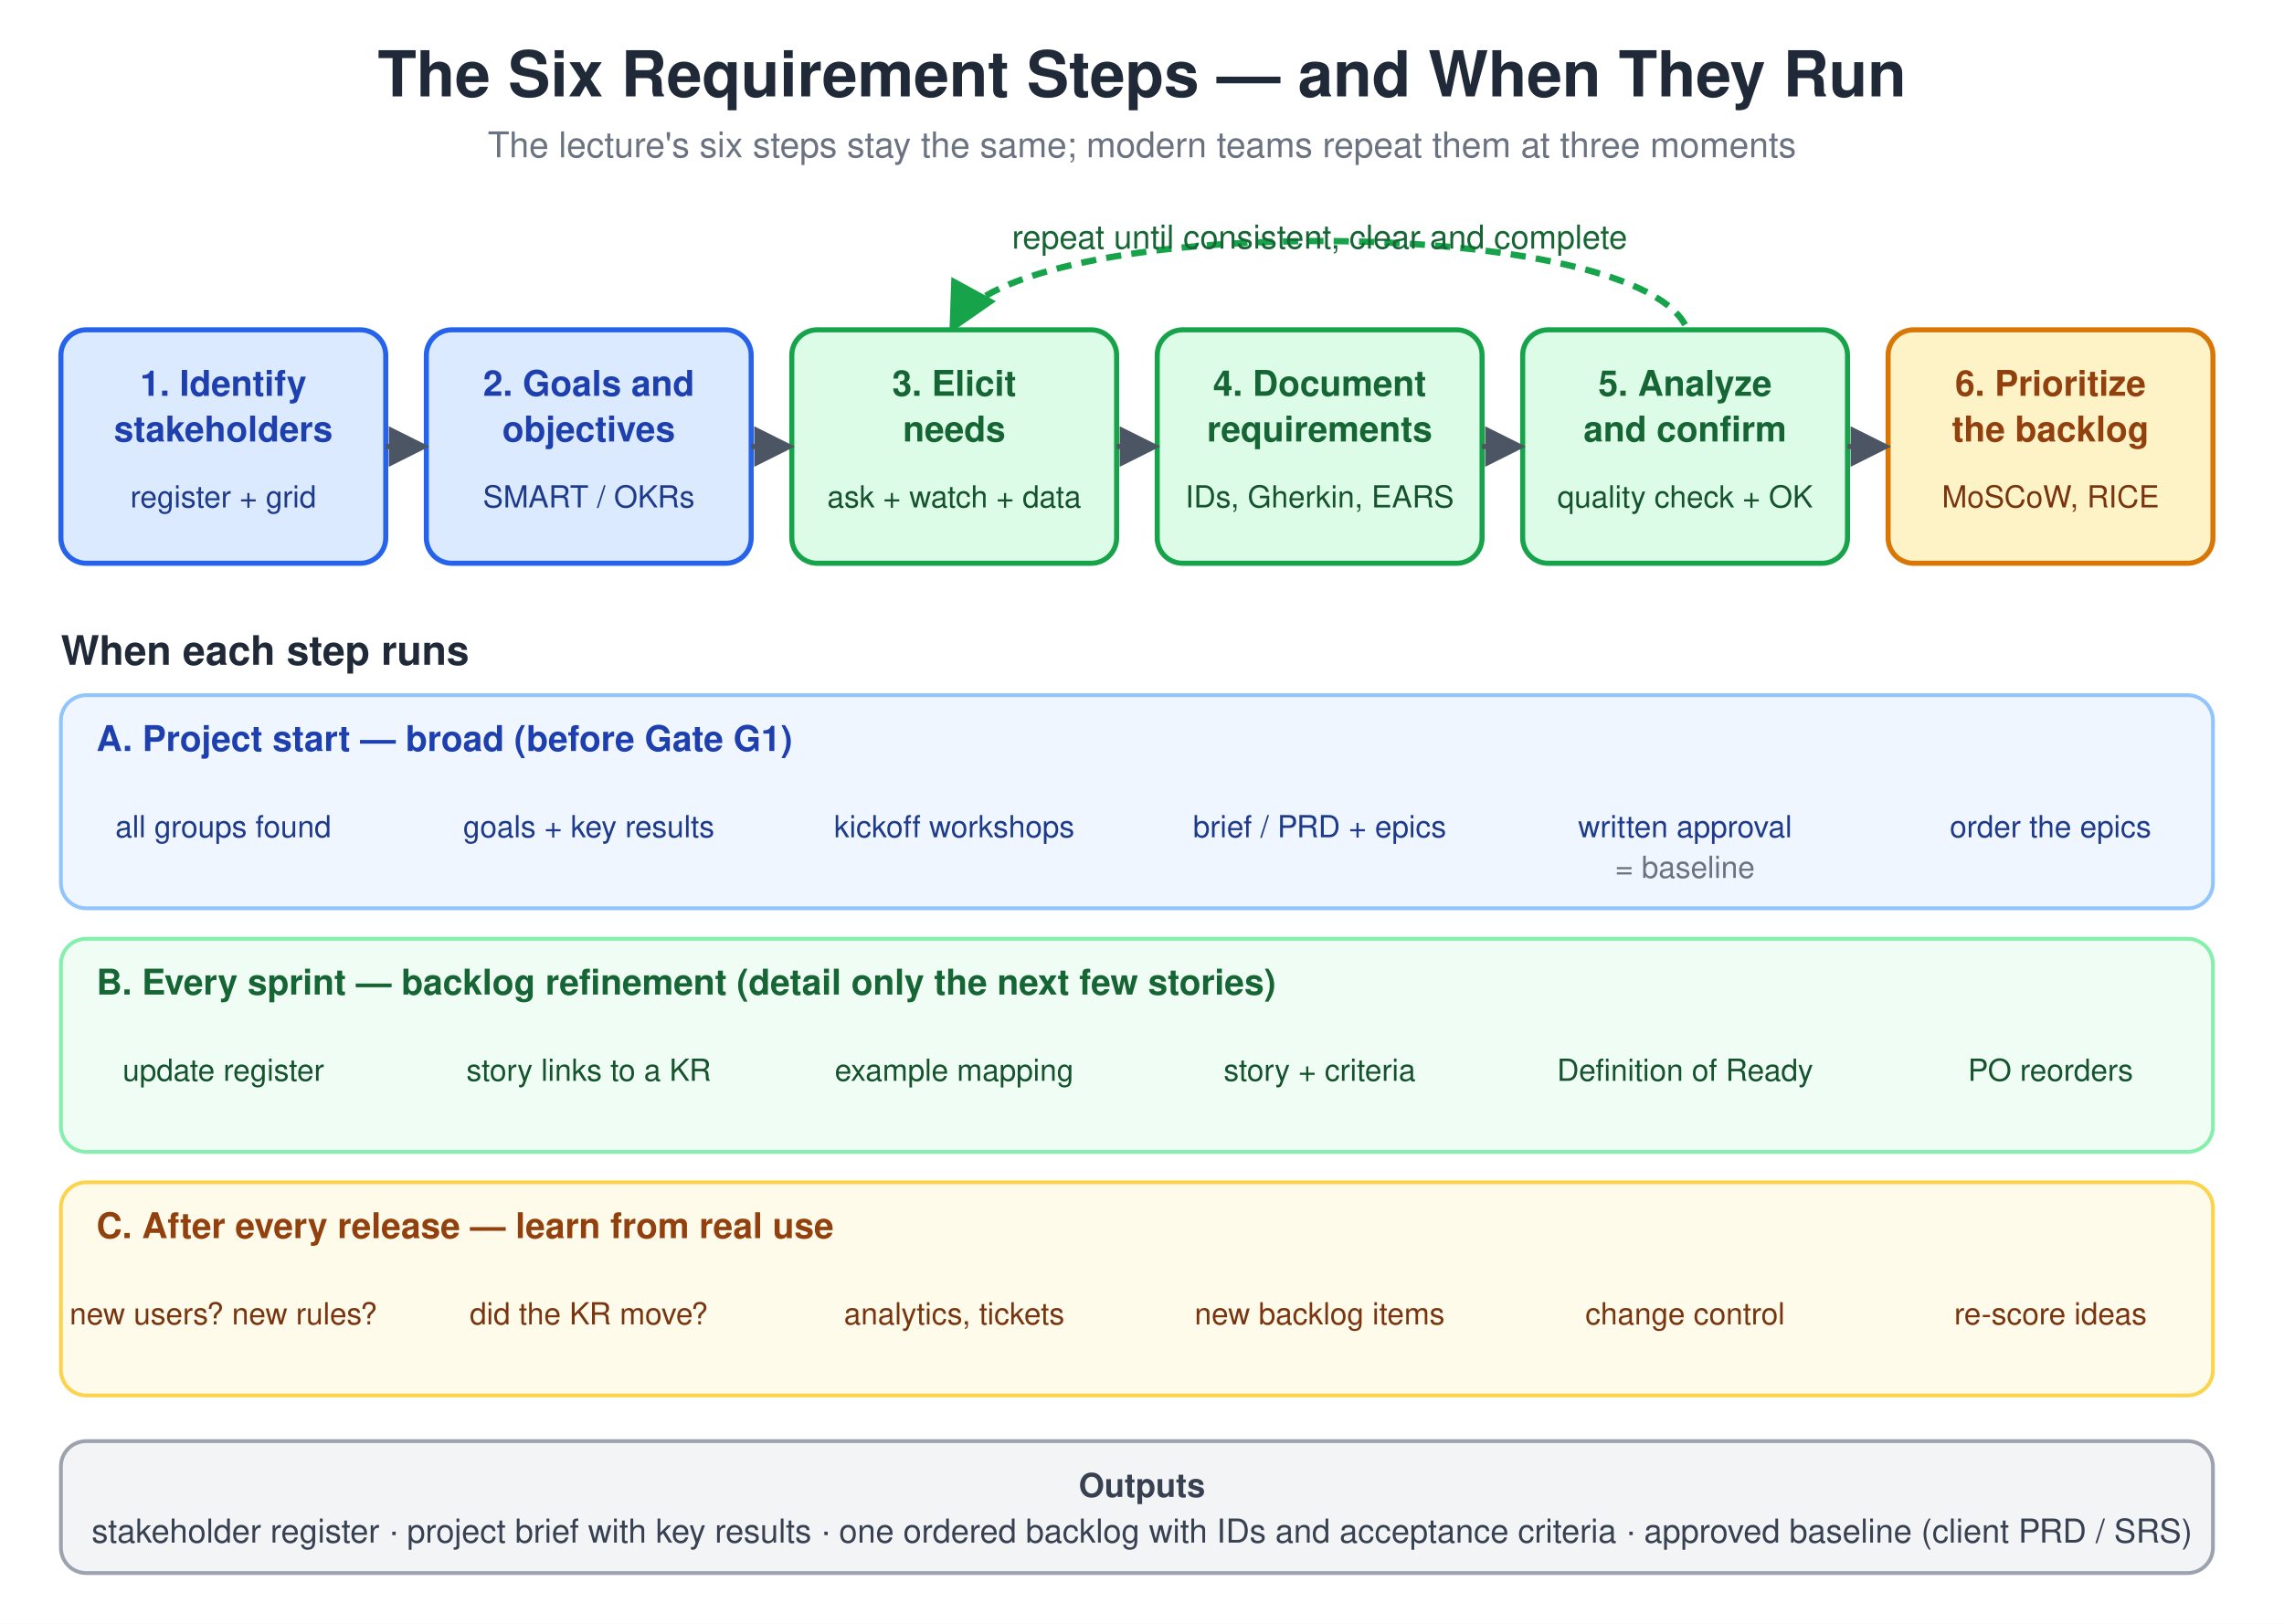
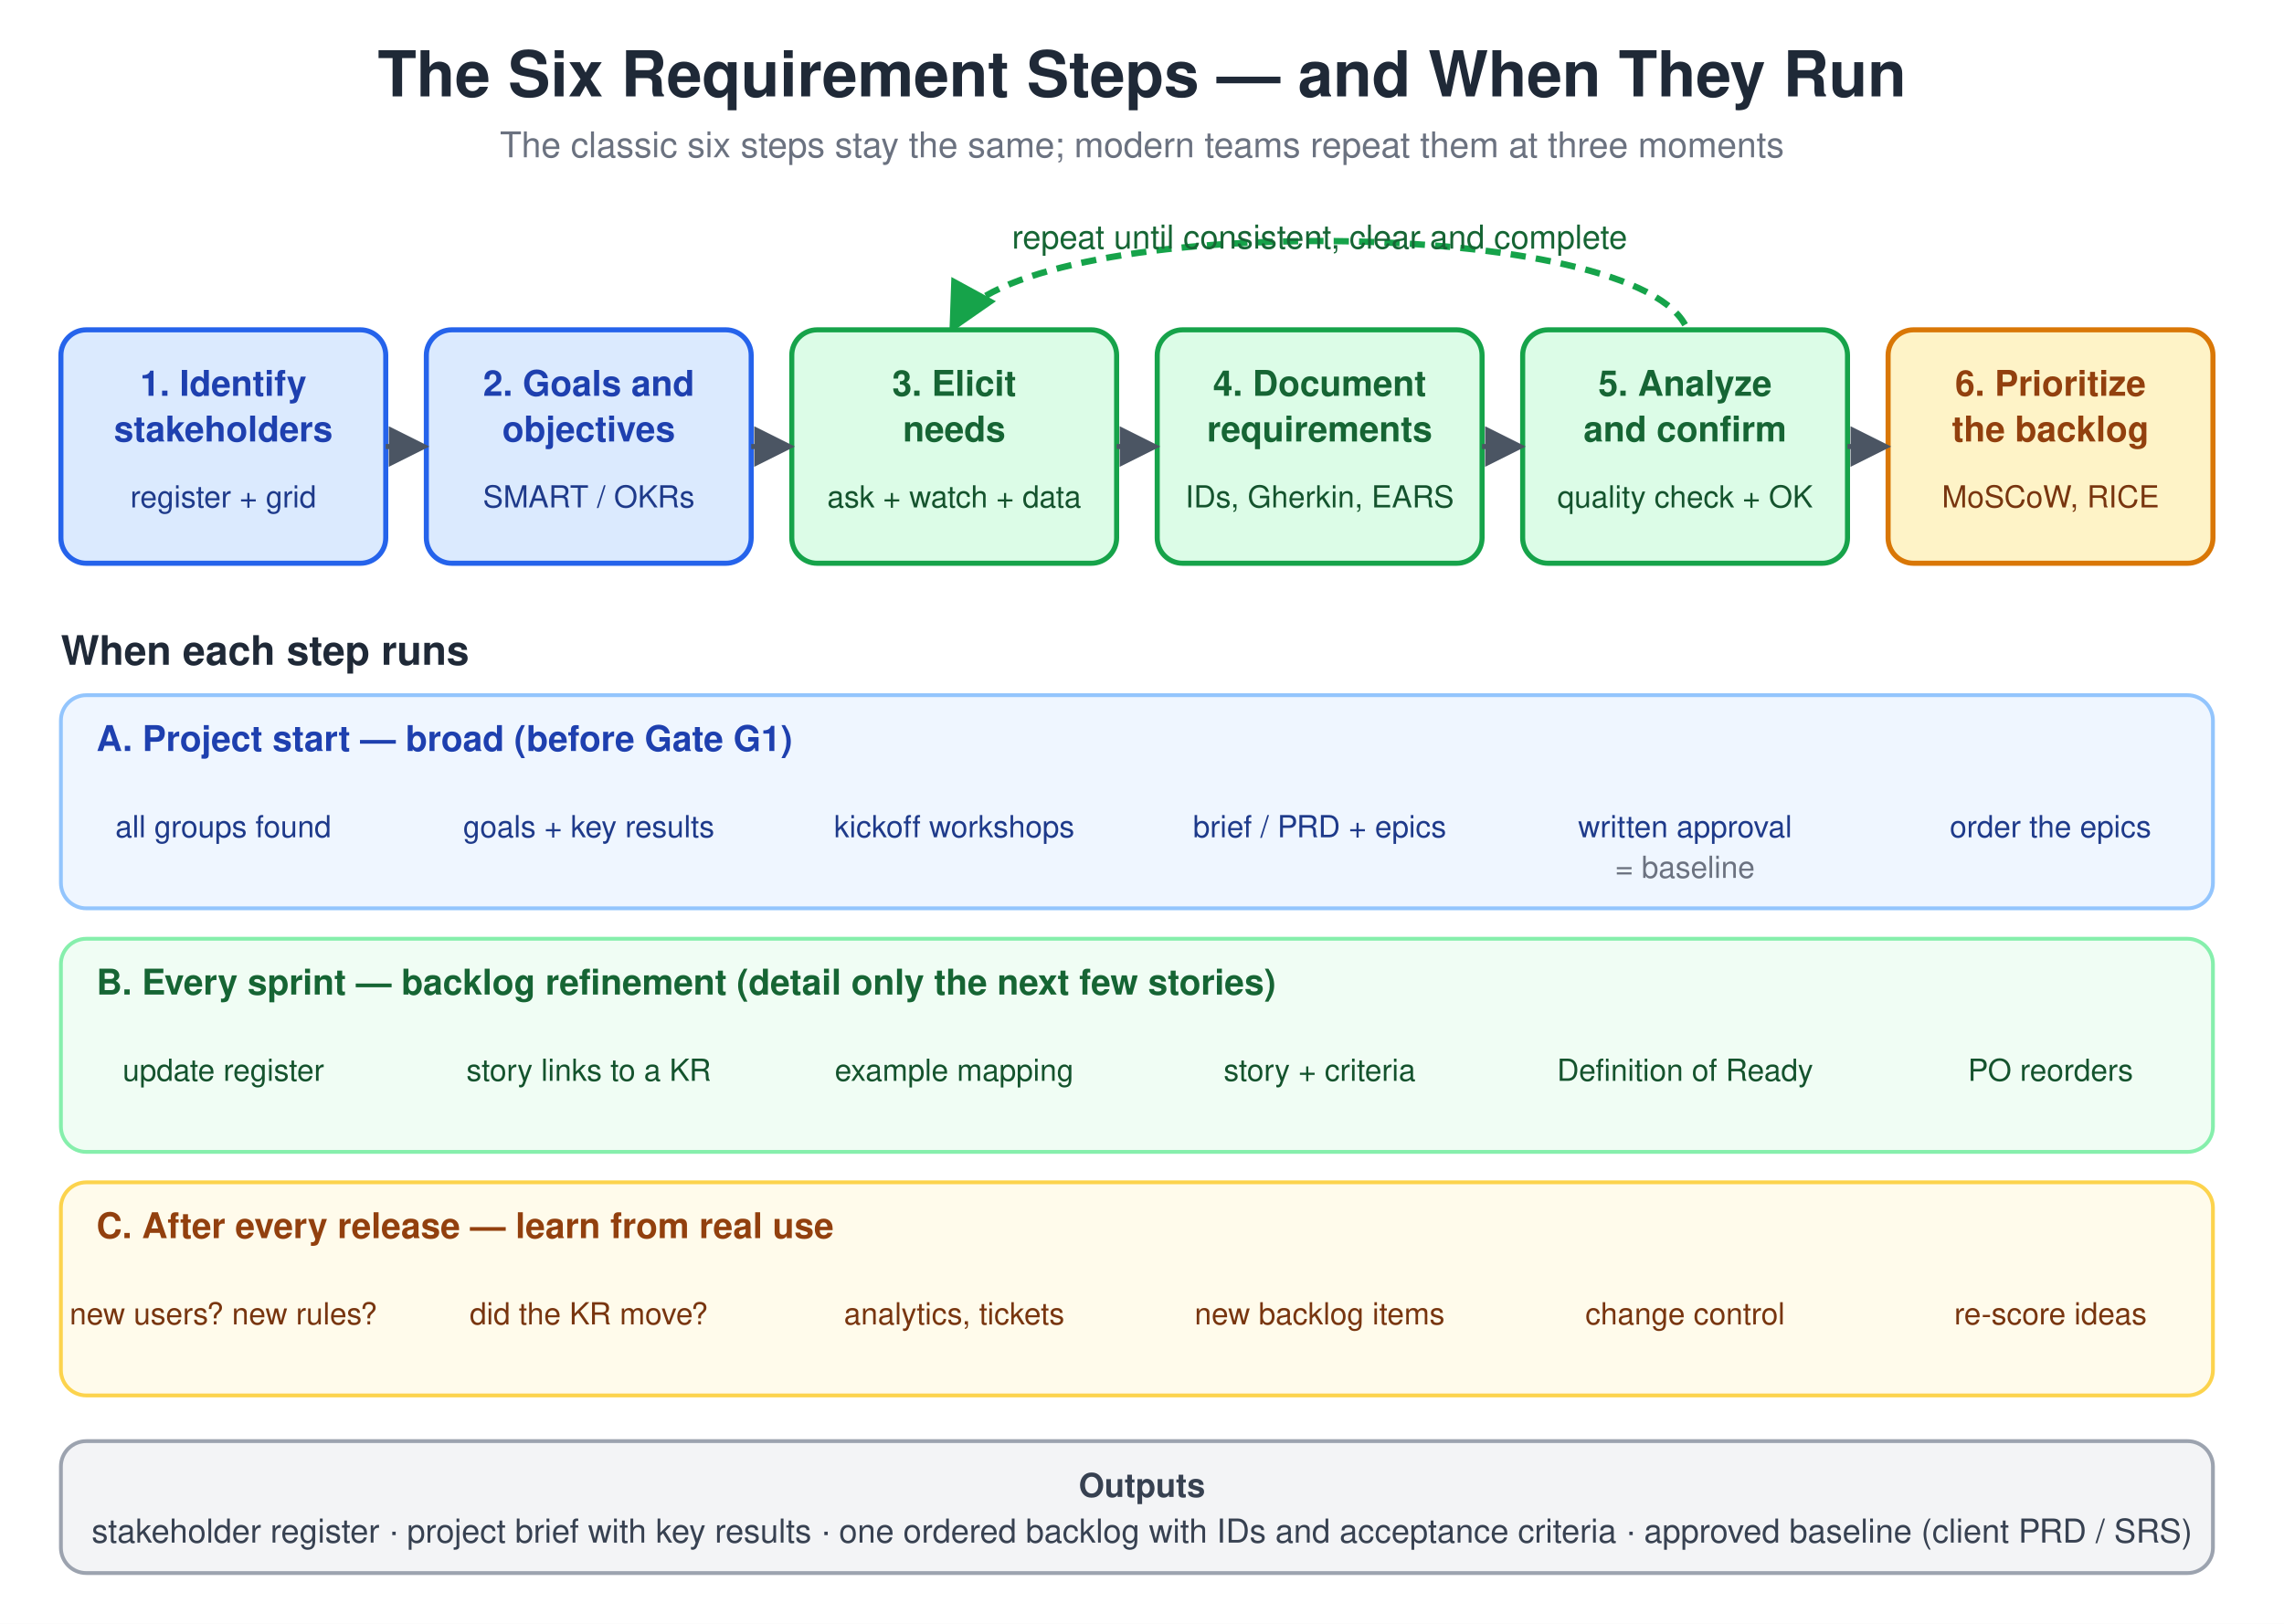
<svg xmlns="http://www.w3.org/2000/svg" viewBox="0 0 900 640" font-family="Helvetica, Arial, sans-serif">
  <defs>
    <marker id="arr" viewBox="0 0 10 10" refX="8" refY="5" markerWidth="8" markerHeight="8" orient="auto-start-reverse">
      <path d="M0,0 L10,5 L0,10 z" fill="#4b5563" />
    </marker>
    <marker id="arrg" viewBox="0 0 10 10" refX="8" refY="5" markerWidth="8" markerHeight="8" orient="auto-start-reverse">
      <path d="M0,0 L10,5 L0,10 z" fill="#16a34a" />
    </marker>
  </defs>
  <rect width="900" height="640" fill="#ffffff" />
  <text x="450" y="38" text-anchor="middle" font-size="25" font-weight="bold" fill="#1f2937">The Six Requirement Steps — and When They Run</text>
-   <text x="450" y="62" text-anchor="middle" font-size="14" fill="#6b7280">The lecture's six steps stay the same; modern teams repeat them at three moments</text>
+   <text x="450" y="62" text-anchor="middle" font-size="14" fill="#6b7280">The classic six steps stay the same; modern teams repeat them at three moments</text>
  <path d="M664 128 C 640 84, 400 84, 376 128" fill="none" stroke="#16a34a" stroke-width="2.5" stroke-dasharray="6 4" marker-end="url(#arrg)" />
  <text x="520" y="98" text-anchor="middle" font-size="13" fill="#166534">repeat until consistent, clear and complete</text>
  <g font-size="14" text-anchor="middle">
    <rect x="24" y="130" width="128" height="92" rx="10" fill="#dbeafe" stroke="#2563eb" stroke-width="2" />
    <text x="88" y="156" font-weight="bold" fill="#1e40af">1. Identify</text>
    <text x="88" y="174" font-weight="bold" fill="#1e40af">stakeholders</text>
    <text x="88" y="200" font-size="12" fill="#1e3a8a">register + grid</text>
    <rect x="168" y="130" width="128" height="92" rx="10" fill="#dbeafe" stroke="#2563eb" stroke-width="2" />
    <text x="232" y="156" font-weight="bold" fill="#1e40af">2. Goals and</text>
    <text x="232" y="174" font-weight="bold" fill="#1e40af">objectives</text>
    <text x="232" y="200" font-size="12" fill="#1e3a8a">SMART / OKRs</text>
    <rect x="312" y="130" width="128" height="92" rx="10" fill="#dcfce7" stroke="#16a34a" stroke-width="2" />
    <text x="376" y="156" font-weight="bold" fill="#166534">3. Elicit</text>
    <text x="376" y="174" font-weight="bold" fill="#166534">needs</text>
    <text x="376" y="200" font-size="12" fill="#14532d">ask + watch + data</text>
    <rect x="456" y="130" width="128" height="92" rx="10" fill="#dcfce7" stroke="#16a34a" stroke-width="2" />
    <text x="520" y="156" font-weight="bold" fill="#166534">4. Document</text>
    <text x="520" y="174" font-weight="bold" fill="#166534">requirements</text>
    <text x="520" y="200" font-size="12" fill="#14532d">IDs, Gherkin, EARS</text>
    <rect x="600" y="130" width="128" height="92" rx="10" fill="#dcfce7" stroke="#16a34a" stroke-width="2" />
    <text x="664" y="156" font-weight="bold" fill="#166534">5. Analyze</text>
    <text x="664" y="174" font-weight="bold" fill="#166534">and confirm</text>
    <text x="664" y="200" font-size="12" fill="#14532d">quality check + OK</text>
    <rect x="744" y="130" width="128" height="92" rx="10" fill="#fef3c7" stroke="#d97706" stroke-width="2" />
    <text x="808" y="156" font-weight="bold" fill="#92400e">6. Prioritize</text>
    <text x="808" y="174" font-weight="bold" fill="#92400e">the backlog</text>
    <text x="808" y="200" font-size="12" fill="#78350f">MoSCoW, RICE</text>
  </g>
  <g stroke="#4b5563" stroke-width="2" marker-end="url(#arr)">
    <line x1="152" y1="176" x2="166" y2="176" />
    <line x1="296" y1="176" x2="310" y2="176" />
    <line x1="440" y1="176" x2="454" y2="176" />
    <line x1="584" y1="176" x2="598" y2="176" />
    <line x1="728" y1="176" x2="742" y2="176" />
  </g>
  <text x="24" y="262" font-size="16" font-weight="bold" fill="#1f2937">When each step runs</text>
  <rect x="24" y="274" width="848" height="84" rx="10" fill="#eff6ff" stroke="#93c5fd" stroke-width="1.5" />
  <text x="38" y="296" font-size="14" font-weight="bold" fill="#1e40af">A. Project start — broad (before Gate G1)</text>
  <g font-size="12" text-anchor="middle" fill="#1e3a8a">
    <text x="88" y="330">all groups found</text>
    <text x="232" y="330">goals + key results</text>
    <text x="376" y="330">kickoff workshops</text>
    <text x="520" y="330">brief / PRD + epics</text>
    <text x="664" y="330">written approval</text>
    <text x="808" y="330">order the epics</text>
    <text x="664" y="346" fill="#6b7280">= baseline</text>
  </g>
  <rect x="24" y="370" width="848" height="84" rx="10" fill="#f0fdf4" stroke="#86efac" stroke-width="1.5" />
  <text x="38" y="392" font-size="14" font-weight="bold" fill="#166534">B. Every sprint — backlog refinement (detail only the next few stories)</text>
  <g font-size="12" text-anchor="middle" fill="#14532d">
    <text x="88" y="426">update register</text>
    <text x="232" y="426">story links to a KR</text>
    <text x="376" y="426">example mapping</text>
    <text x="520" y="426">story + criteria</text>
    <text x="664" y="426">Definition of Ready</text>
    <text x="808" y="426">PO reorders</text>
  </g>
  <rect x="24" y="466" width="848" height="84" rx="10" fill="#fffbeb" stroke="#fcd34d" stroke-width="1.5" />
  <text x="38" y="488" font-size="14" font-weight="bold" fill="#92400e">C. After every release — learn from real use</text>
  <g font-size="12" text-anchor="middle" fill="#78350f">
    <text x="88" y="522">new users? new rules?</text>
    <text x="232" y="522">did the KR move?</text>
    <text x="376" y="522">analytics, tickets</text>
    <text x="520" y="522">new backlog items</text>
    <text x="664" y="522">change control</text>
    <text x="808" y="522">re-score ideas</text>
  </g>
  <rect x="24" y="568" width="848" height="52" rx="10" fill="#f3f4f6" stroke="#9ca3af" stroke-width="1.5" />
  <text x="450" y="590" text-anchor="middle" font-size="13" font-weight="bold" fill="#374151">Outputs</text>
  <text x="450" y="608" text-anchor="middle" font-size="13" fill="#374151">stakeholder register · project brief with key results · one ordered backlog with IDs and acceptance criteria · approved baseline (client PRD / SRS)</text>
</svg>
